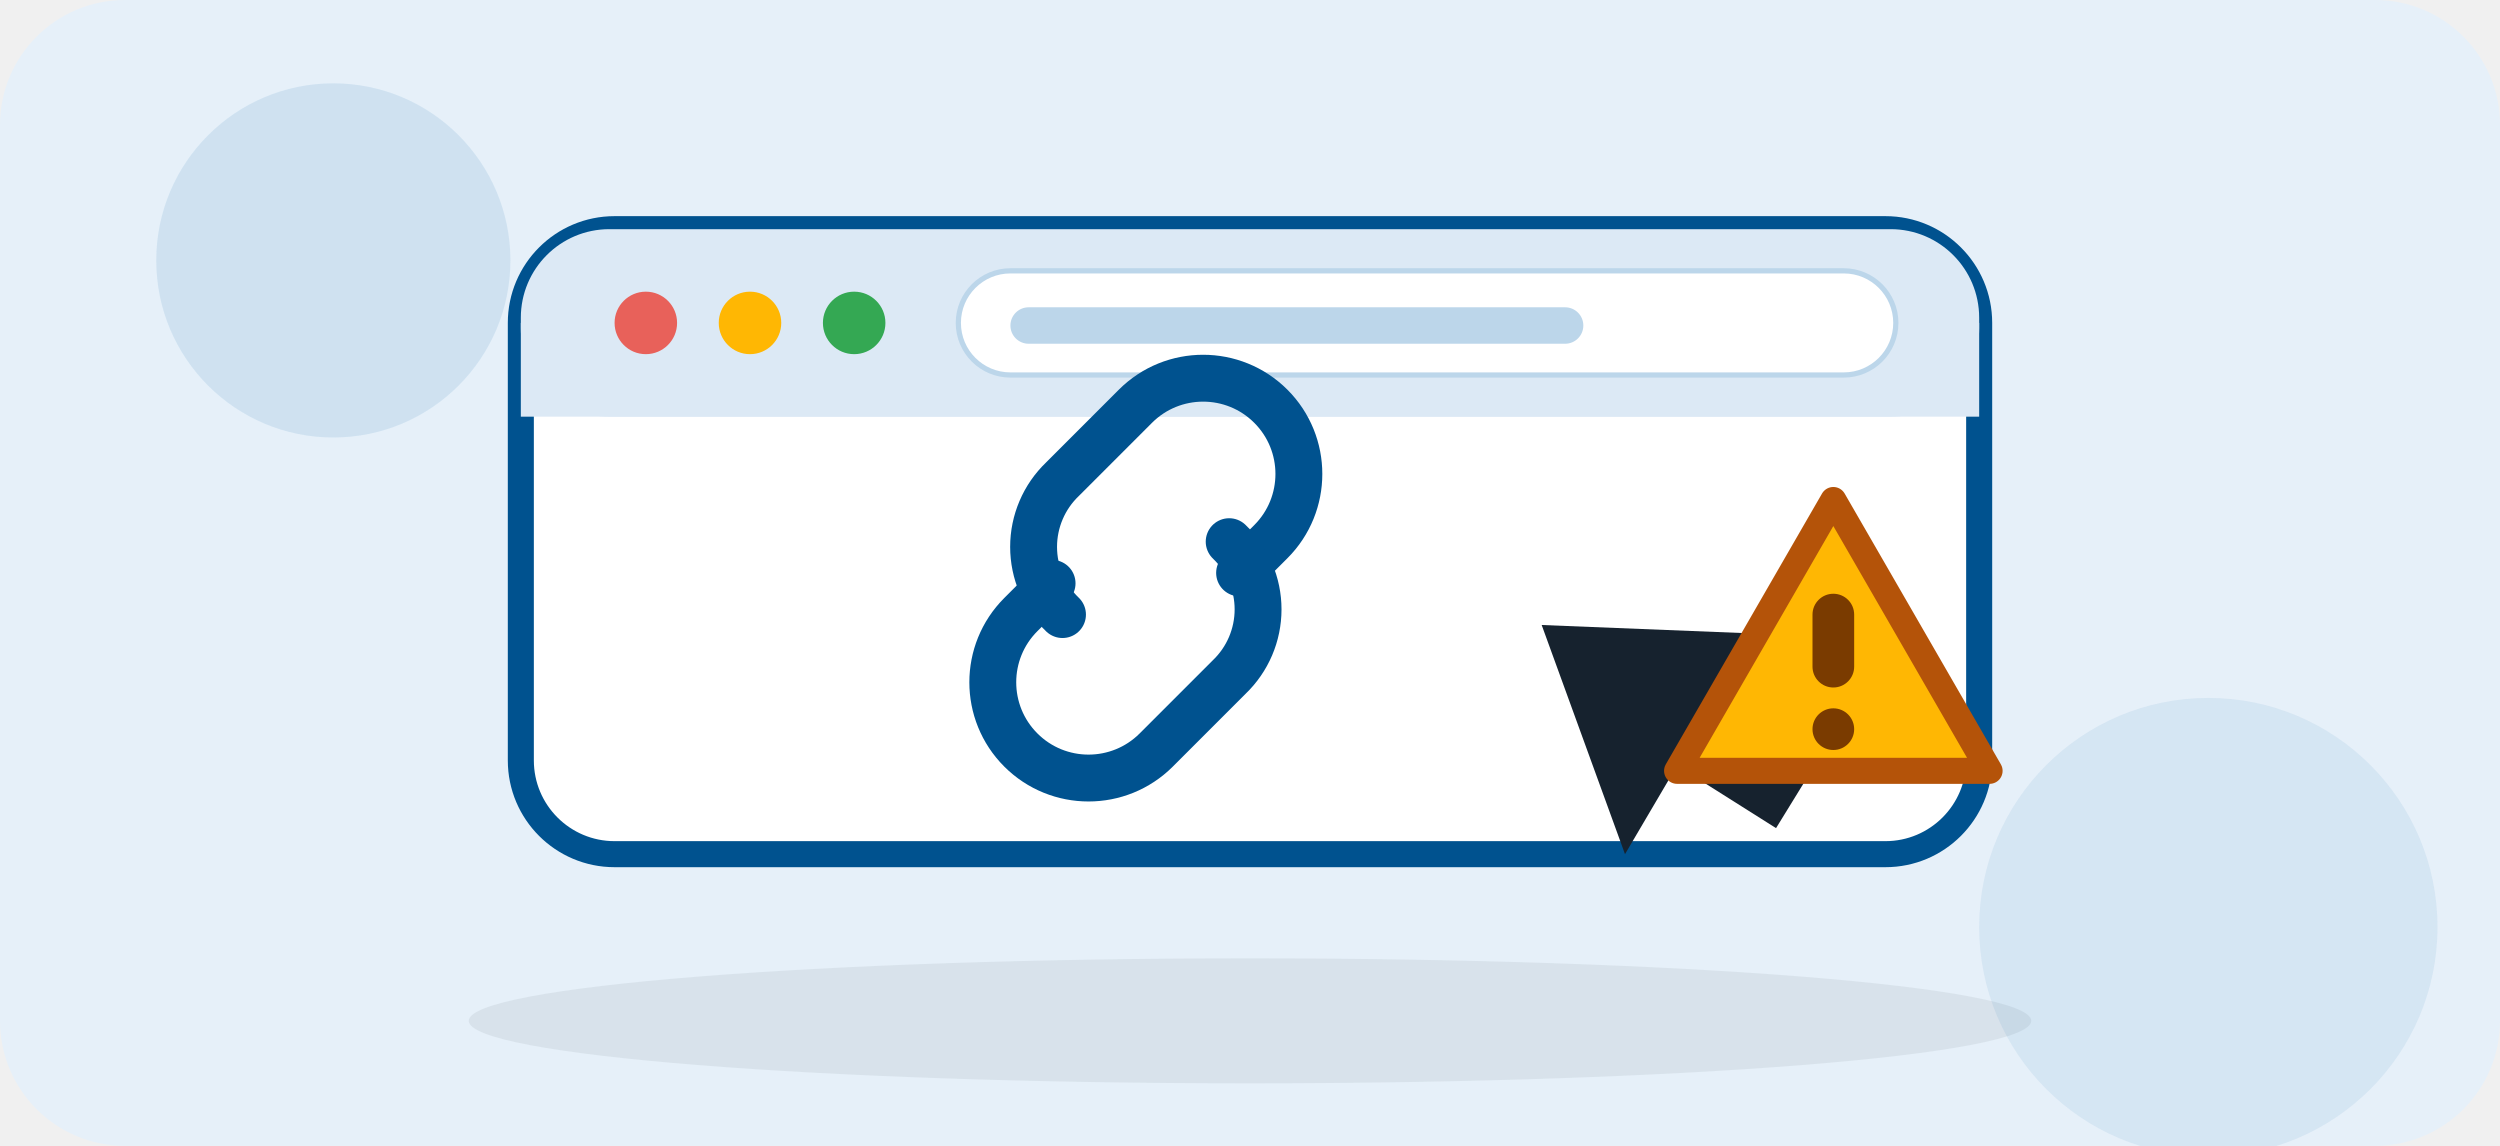
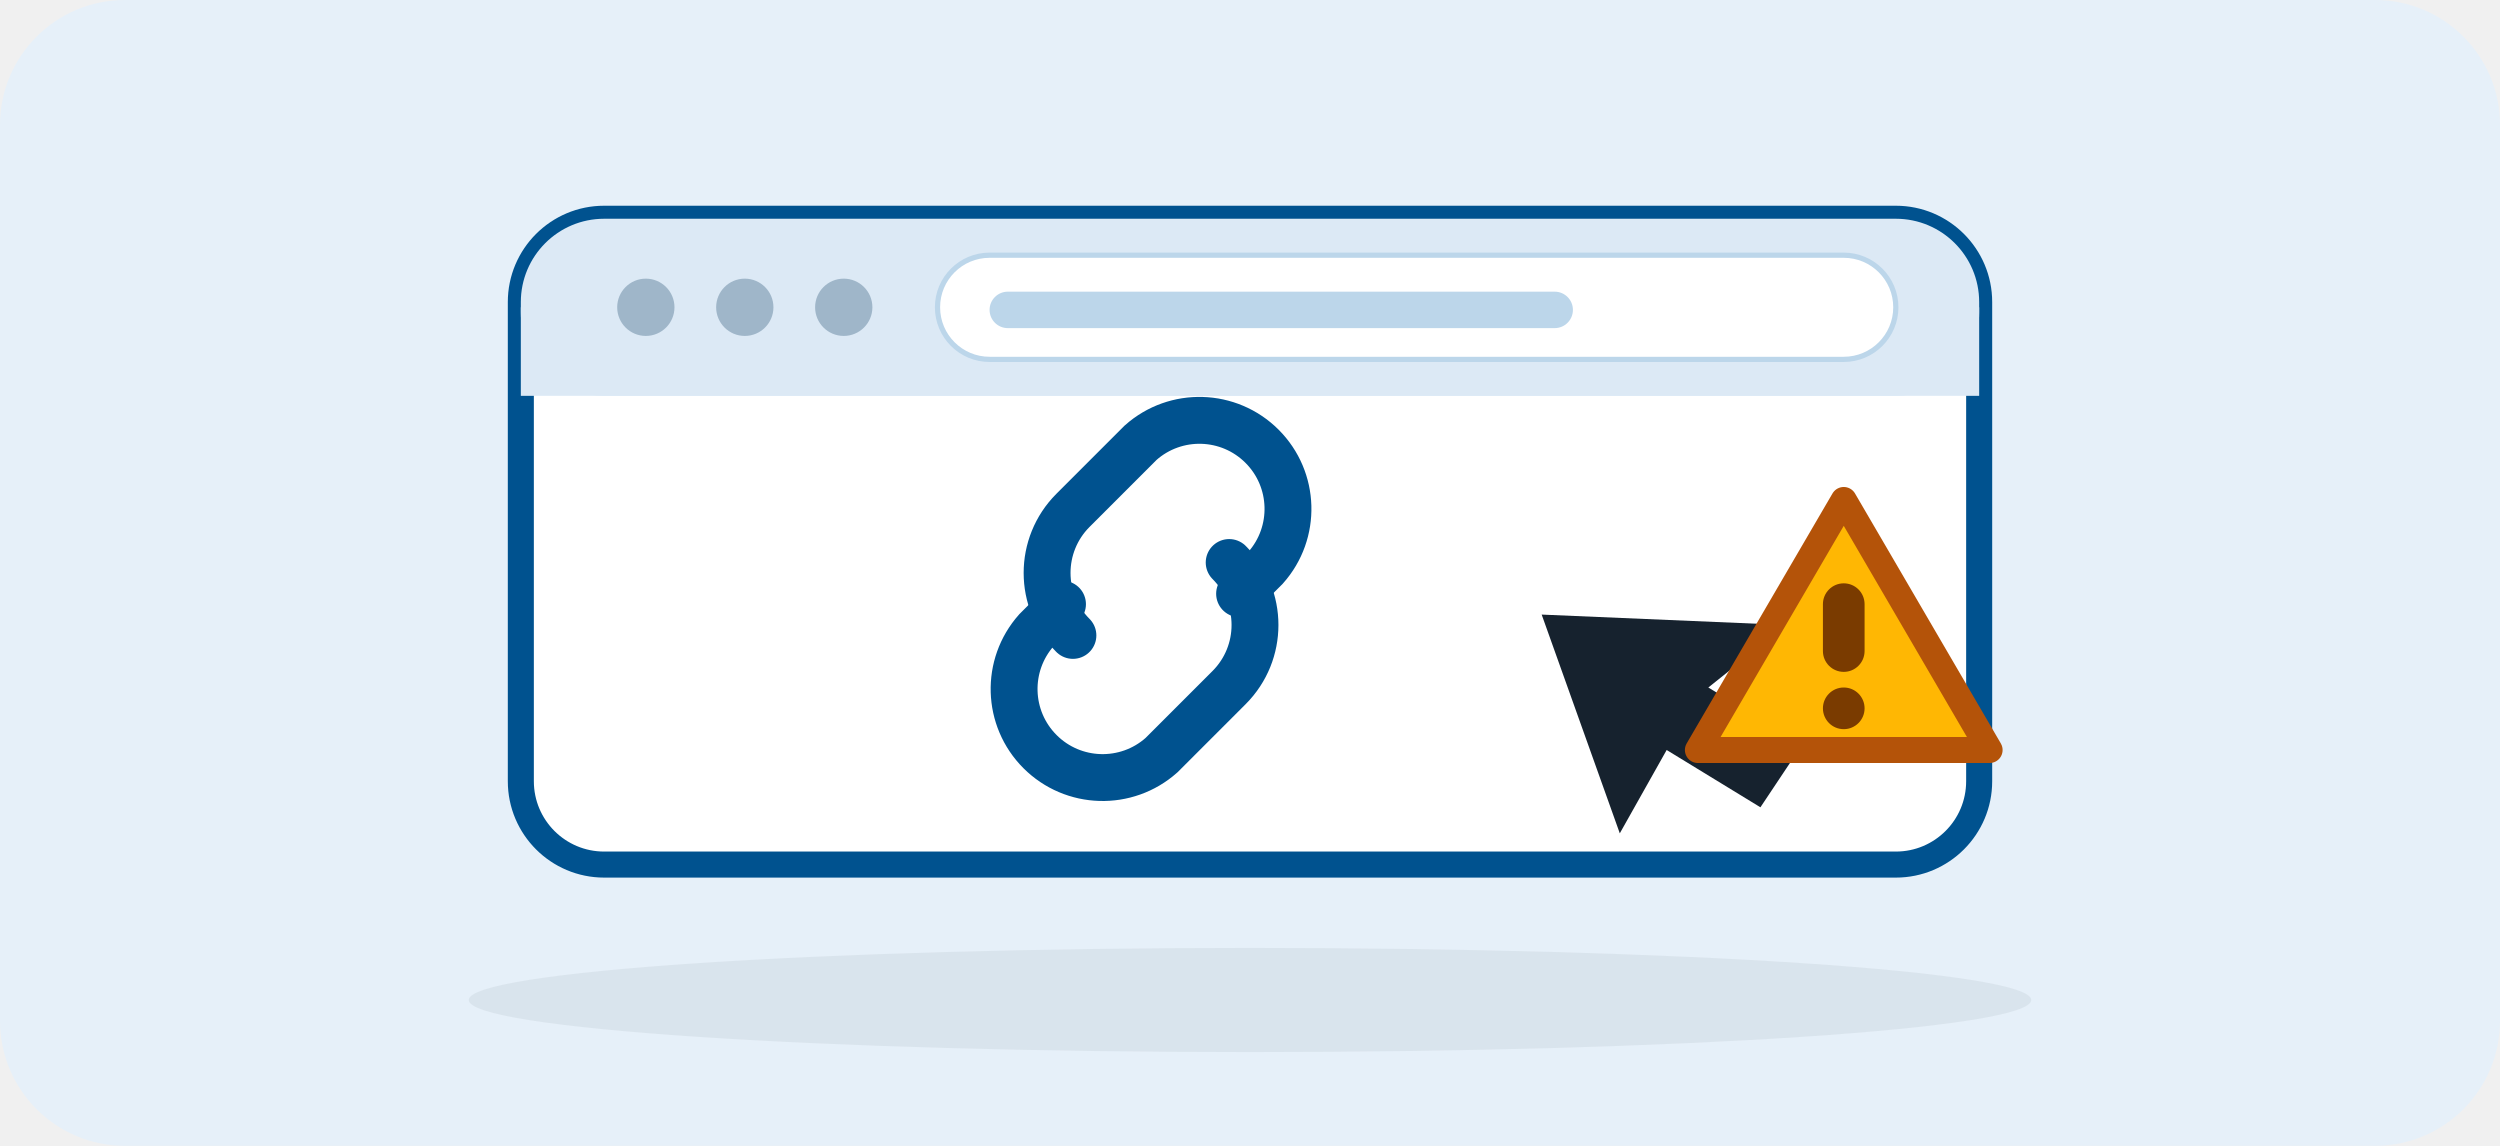
<svg xmlns="http://www.w3.org/2000/svg" viewBox="0 0 480 220" role="img" aria-hidden="true">
  <rect width="480" height="220" rx="24" fill="#e6f0f9" />
-   <circle cx="64" cy="50" r="34" fill="#bcd6ea" opacity="0.55" />
-   <circle cx="424" cy="178" r="44" fill="#bcd6ea" opacity="0.4" />
-   <ellipse cx="240" cy="196" rx="150" ry="12" fill="#16222e" opacity="0.07" />
-   <rect x="100" y="44" width="280" height="120" rx="18" fill="#ffffff" stroke="#00528f" stroke-width="5" />
-   <rect x="100" y="44" width="280" height="36" rx="17" fill="#dce9f5" />
-   <rect x="100" y="62" width="280" height="18" fill="#dce9f5" />
-   <circle cx="124" cy="62" r="6" fill="#e8615a" />
-   <circle cx="144" cy="62" r="6" fill="#ffb703" />
-   <circle cx="164" cy="62" r="6" fill="#34a853" />
-   <rect x="184" y="52" width="180" height="20" rx="10" fill="#ffffff" stroke="#bcd6ea" />
-   <rect x="194" y="59" width="110" height="7" rx="3.5" fill="#bcd6ea" />
+   <ellipse cx="240" cy="192" rx="150" ry="10" fill="#16222e" opacity="0.06" />
+   <rect x="100" y="42" width="280" height="124" rx="16" fill="#ffffff" stroke="#00528f" stroke-width="5" />
+   <rect x="100" y="42" width="280" height="34" rx="16" fill="#dce9f5" />
+   <rect x="100" y="59" width="280" height="17" fill="#dce9f5" />
+   <circle cx="124" cy="59" r="5.5" fill="#9fb6c9" />
+   <circle cx="143" cy="59" r="5.5" fill="#9fb6c9" />
+   <circle cx="162" cy="59" r="5.5" fill="#9fb6c9" />
+   <rect x="180" y="49" width="184" height="20" rx="10" fill="#ffffff" stroke="#bcd6ea" />
+   <rect x="190" y="56" width="112" height="7" rx="3.5" fill="#bcd6ea" />
  <g stroke="#00528f" stroke-width="9" stroke-linecap="round" fill="none">
-     <path d="M204 118a18 18 0 0 1 0-26l14-14a18 18 0 0 1 26 26l-6 6" />
-     <path d="M236 104a18 18 0 0 1 0 26l-14 14a18 18 0 0 1-26-26l6-6" />
+     <path d="M206 122a17 17 0 0 1 0-24l13-13a17 17 0 0 1 24 24l-5 5" />
+     <path d="M236 108a17 17 0 0 1 0 24l-13 13a17 17 0 0 1-24-24l5-5" />
  </g>
-   <path d="M296 120l16 44 10-17 19 12 8-13-19-12 16-12z" fill="#16222e" />
-   <path d="M352 96l30 52h-60l30-52z" fill="#ffb703" stroke="#b45309" stroke-width="5" stroke-linejoin="round" />
-   <rect x="348" y="114" width="8" height="18" rx="4" fill="#7a3b00" />
-   <circle cx="352" cy="140" r="4" fill="#7a3b00" />
+   <path d="M296 118l15 42 9-16 18 11 8-12-18-11 15-12z" fill="#16222e" />
+   <path d="M354 96l28 48h-56l28-48z" fill="#ffb703" stroke="#b45309" stroke-width="5" stroke-linejoin="round" />
+   <rect x="350" y="112" width="8" height="17" rx="4" fill="#7a3b00" />
+   <circle cx="354" cy="136" r="4" fill="#7a3b00" />
</svg>
